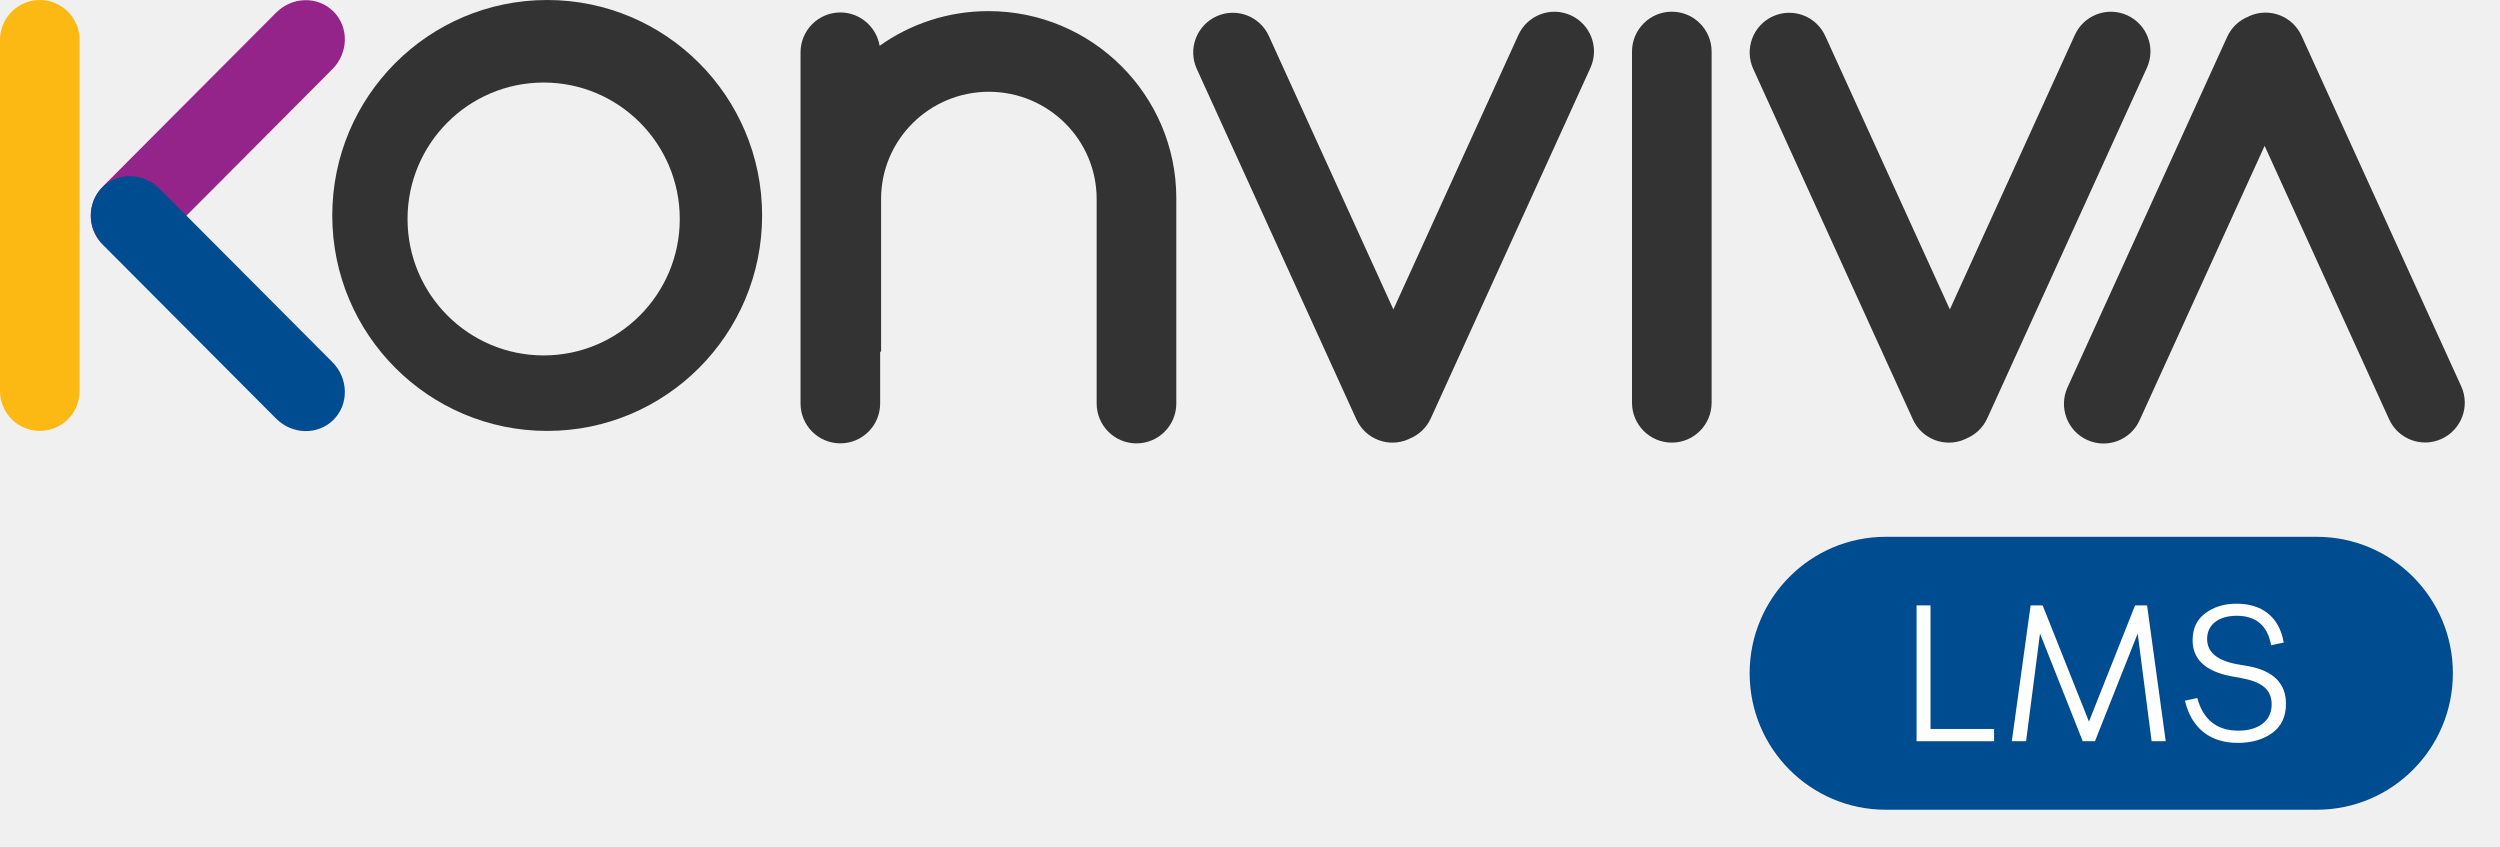
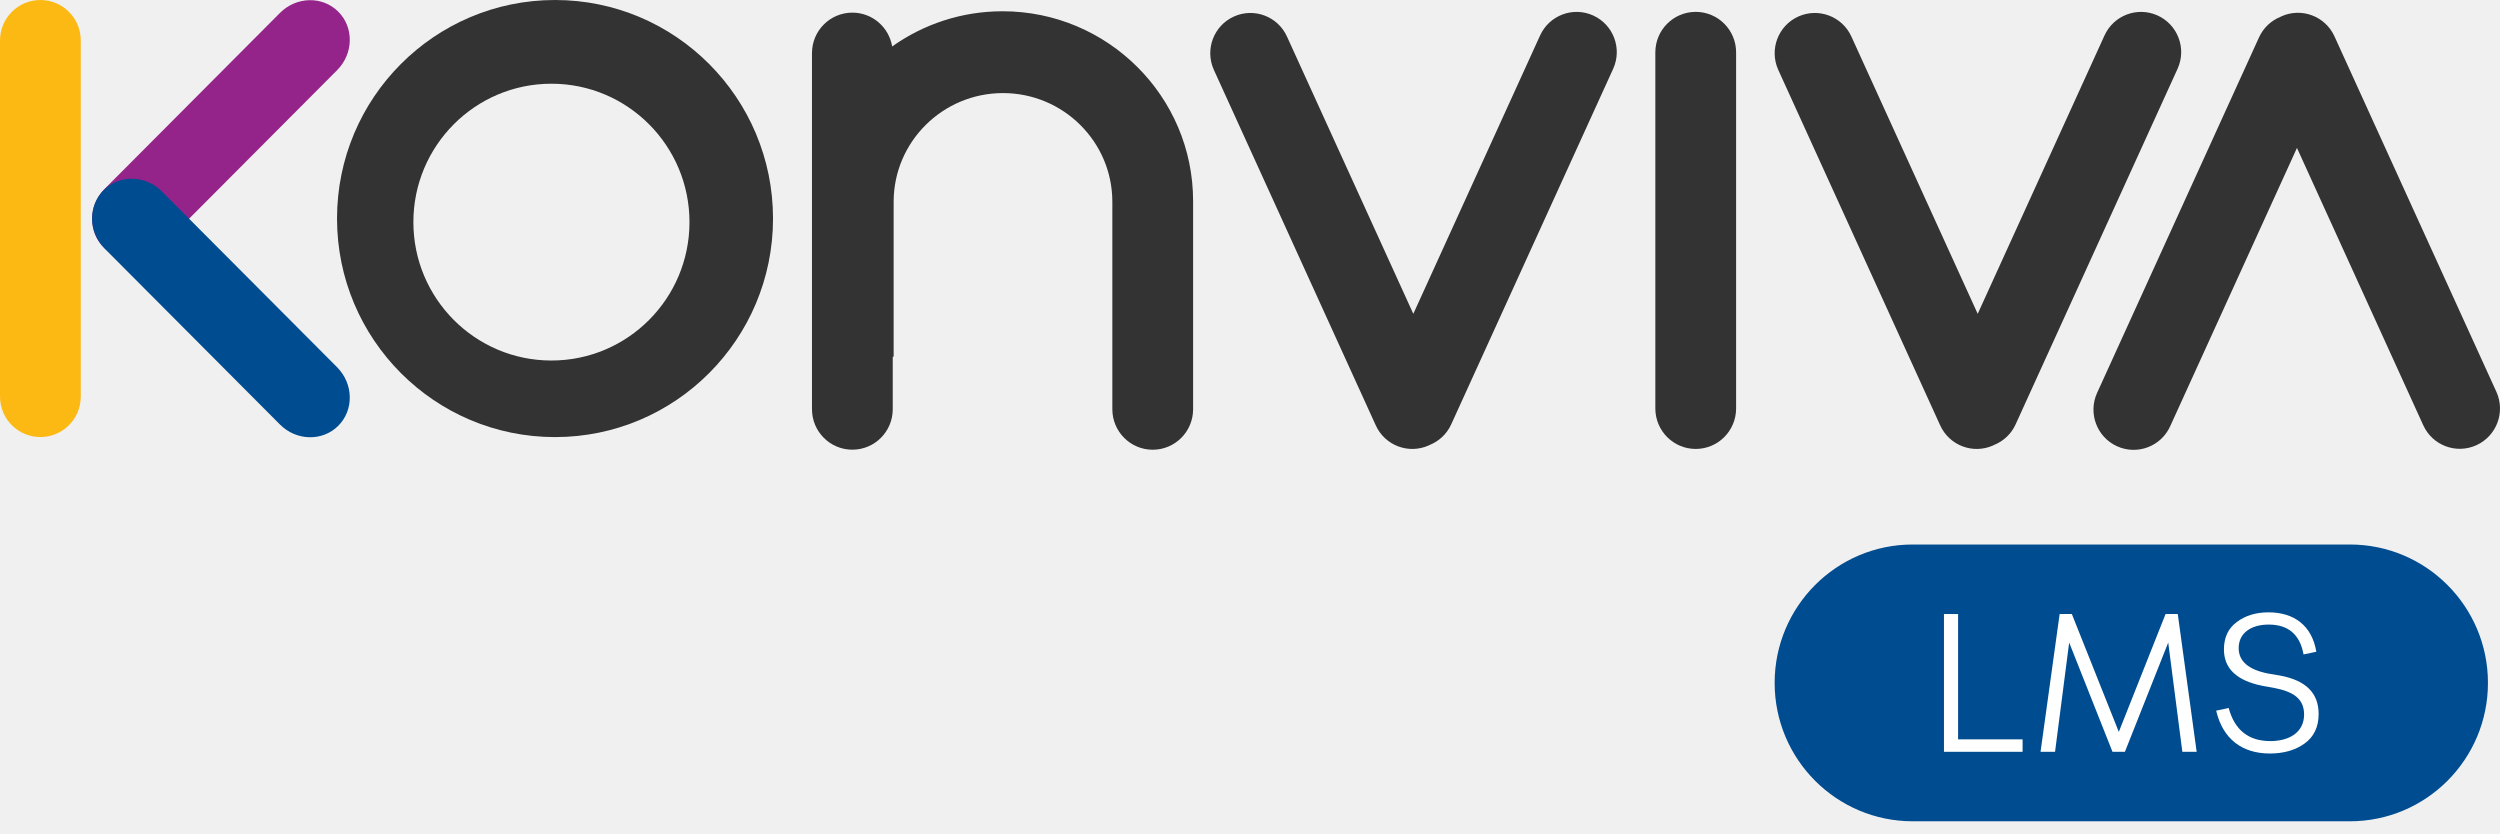
- <svg xmlns="http://www.w3.org/2000/svg" width="65" height="22" viewBox="0 0 65 22" fill="none">
-   <path d="M43.467 0.304C42.895 0.304 42.432 0.769 42.432 1.342V10.47C42.432 11.043 42.895 11.508 43.467 11.508C44.039 11.508 44.502 11.043 44.502 10.47V1.342C44.503 0.769 44.039 0.304 43.467 0.304Z" fill="#333333" />
-   <path d="M40.839 0.397C40.32 0.162 39.711 0.393 39.477 0.913L36.228 8.045L32.992 0.94C32.758 0.42 32.148 0.189 31.63 0.424C31.111 0.658 30.881 1.269 31.115 1.789L35.265 10.901C35.499 11.42 36.108 11.651 36.627 11.417C36.635 11.413 36.641 11.409 36.649 11.405C36.886 11.309 37.089 11.126 37.202 10.874L41.352 1.762C41.587 1.243 41.357 0.632 40.839 0.397Z" fill="#333333" />
-   <path d="M55.306 0.397C54.788 0.162 54.178 0.393 53.944 0.913L50.696 8.045L47.459 0.94C47.225 0.42 46.616 0.189 46.097 0.424C45.579 0.658 45.349 1.269 45.583 1.789L49.733 10.901C49.966 11.42 50.576 11.651 51.094 11.417C51.102 11.413 51.109 11.409 51.116 11.405C51.354 11.309 51.556 11.126 51.67 10.874L55.82 1.762C56.055 1.243 55.825 0.632 55.306 0.397Z" fill="#333333" />
-   <path d="M63.993 10.047L59.842 0.935C59.608 0.416 58.999 0.185 58.48 0.419C58.472 0.423 58.466 0.427 58.458 0.431C58.221 0.527 58.018 0.71 57.905 0.962L53.754 10.075C53.52 10.594 53.751 11.206 54.269 11.44C54.787 11.674 55.397 11.444 55.631 10.924L58.88 3.792L62.115 10.897C62.349 11.417 62.959 11.648 63.477 11.413C63.996 11.178 64.227 10.567 63.993 10.047Z" fill="#333333" />
-   <path d="M0 10.166C0 10.739 0.463 11.203 1.035 11.203C1.607 11.203 2.07 10.739 2.07 10.166V1.038C2.07 0.465 1.607 0 1.035 0C0.463 0 0 0.465 0 1.038V10.166Z" fill="#FDB913" />
-   <path d="M8.641 1.8C9.062 1.377 9.076 0.705 8.672 0.3C8.268 -0.106 7.598 -0.092 7.177 0.331L2.686 4.837C2.264 5.26 2.25 5.932 2.655 6.337C3.059 6.743 3.729 6.729 4.15 6.306L8.641 1.8Z" fill="#94248A" />
-   <path d="M2.686 6.376C2.265 5.953 2.251 5.282 2.655 4.876C3.059 4.47 3.729 4.484 4.15 4.907L8.641 9.414C9.062 9.837 9.076 10.508 8.672 10.913C8.268 11.319 7.598 11.305 7.177 10.882L2.686 6.376Z" fill="#004C91" />
-   <path d="M14.227 0C11.142 0 8.639 2.508 8.639 5.602C8.639 8.696 11.142 11.204 14.227 11.204C17.313 11.204 19.815 8.696 19.815 5.602C19.815 2.508 17.313 0 14.227 0ZM14.135 9.241C12.181 9.241 10.596 7.653 10.596 5.694C10.596 3.735 12.181 2.146 14.135 2.146C16.089 2.146 17.674 3.735 17.674 5.694C17.674 7.653 16.089 9.241 14.135 9.241Z" fill="#333333" />
-   <path d="M25.699 0.289C24.645 0.289 23.669 0.623 22.87 1.191C22.788 0.7 22.363 0.324 21.849 0.324C21.277 0.324 20.814 0.789 20.814 1.362V5.155V9.491V10.49C20.814 11.063 21.277 11.527 21.849 11.527C22.421 11.527 22.884 11.063 22.884 10.49V9.145L22.908 9.142V5.173C22.908 3.634 24.165 2.386 25.71 2.386C27.256 2.386 28.513 3.634 28.513 5.173V5.408V9.102V10.49C28.513 11.064 28.977 11.528 29.548 11.528C30.12 11.528 30.584 11.064 30.584 10.49V9.421V5.408V5.155C30.584 2.467 28.392 0.289 25.699 0.289Z" fill="#333333" />
-   <path d="M60.236 21.053C62.191 21.053 63.775 19.464 63.775 17.505C63.775 15.546 62.191 13.957 60.236 13.957H49.029C47.075 13.957 45.491 15.546 45.491 17.505C45.491 19.464 47.075 21.053 49.029 21.053H60.236Z" fill="#004C91" />
-   <path d="M50.193 18.953H51.846V19.272H49.831V15.74H50.193V18.953Z" fill="white" />
-   <path d="M55.824 15.74L56.309 19.272H55.942L55.58 16.471L54.469 19.272H54.151L53.04 16.471L52.678 19.272H52.307L52.796 15.74H53.109L54.313 18.761L55.512 15.74H55.824Z" fill="white" />
-   <path d="M57.13 18.148C57.281 18.712 57.639 18.997 58.197 18.997C58.691 18.997 59.063 18.767 59.063 18.315C59.063 17.903 58.774 17.726 58.29 17.633L57.991 17.579C57.335 17.447 57.008 17.138 57.008 16.647C57.008 16.343 57.116 16.108 57.336 15.946C57.556 15.78 57.825 15.696 58.153 15.696C58.804 15.696 59.264 16.035 59.376 16.707L59.049 16.775C58.956 16.265 58.657 16.01 58.154 16.01C57.718 16.01 57.385 16.216 57.385 16.613C57.385 16.952 57.64 17.168 58.144 17.266L58.457 17.32C59.108 17.442 59.435 17.766 59.435 18.3C59.435 18.638 59.313 18.889 59.073 19.061C58.834 19.232 58.535 19.315 58.183 19.315C57.479 19.315 56.98 18.948 56.809 18.217L57.13 18.148Z" fill="white" />
+ <svg xmlns="http://www.w3.org/2000/svg" width="111" height="37" viewBox="0 0 111 37" fill="none">
+   <path d="M75.29 0.527C74.299 0.527 73.497 1.332 73.497 2.325V18.135C73.497 19.128 74.299 19.933 75.29 19.933C76.28 19.933 77.083 19.128 77.083 18.135V2.325C77.084 1.332 76.28 0.527 75.29 0.527Z" fill="#333333" />
+   <path d="M70.736 0.687C69.839 0.281 68.782 0.681 68.377 1.581L62.751 13.934L57.144 1.628C56.739 0.728 55.683 0.328 54.785 0.734C53.888 1.14 53.489 2.199 53.894 3.099L61.082 18.881C61.487 19.781 62.543 20.181 63.441 19.775C63.454 19.769 63.465 19.761 63.479 19.755C63.89 19.589 64.241 19.271 64.437 18.834L71.626 3.052C72.033 2.153 71.634 1.094 70.736 0.687Z" fill="#333333" />
+   <path d="M95.796 0.687C94.898 0.281 93.842 0.681 93.437 1.581L87.81 13.934L82.204 1.628C81.799 0.728 80.743 0.328 79.845 0.734C78.947 1.14 78.549 2.199 78.953 3.099L86.142 18.881C86.547 19.781 87.603 20.181 88.501 19.775C88.514 19.769 88.525 19.761 88.538 19.755C88.95 19.589 89.301 19.271 89.497 18.834L96.685 3.052C97.093 2.153 96.694 1.094 95.796 0.687Z" fill="#333333" />
+   <path d="M110.842 17.402L103.653 1.62C103.248 0.72 102.191 0.32 101.293 0.726C101.28 0.733 101.269 0.74 101.256 0.746C100.845 0.912 100.493 1.23 100.297 1.667L93.108 17.45C92.703 18.35 93.101 19.409 93.999 19.815C94.897 20.221 95.953 19.821 96.358 18.921L101.985 6.568L107.59 18.875C107.995 19.775 109.051 20.175 109.949 19.769C110.848 19.361 111.247 18.302 110.842 17.402Z" fill="#333333" />
+   <path d="M0 17.608C0 18.601 0.803 19.405 1.793 19.405C2.784 19.405 3.586 18.601 3.586 17.608V1.798C3.586 0.805 2.784 0 1.793 0C0.803 0 0 0.805 0 1.798V17.608Z" fill="#FDB913" />
+   <path d="M14.967 3.117C15.697 2.385 15.721 1.222 15.021 0.52C14.321 -0.183 13.161 -0.159 12.431 0.573L4.652 8.379C3.922 9.111 3.898 10.274 4.598 10.976C5.298 11.679 6.458 11.655 7.188 10.922L14.967 3.117Z" fill="#94248A" />
+   <path d="M4.652 11.043C3.923 10.311 3.899 9.148 4.599 8.446C5.299 7.743 6.459 7.768 7.188 8.5L14.967 16.305C15.696 17.038 15.721 18.201 15.021 18.903C14.32 19.605 13.16 19.581 12.431 18.849L4.652 11.043Z" fill="#004C91" />
+   <path d="M24.643 0C19.298 0 14.964 4.345 14.964 9.703C14.964 15.062 19.298 19.407 24.643 19.407C29.988 19.407 34.322 15.062 34.322 9.703C34.321 4.344 29.988 0 24.643 0ZM24.483 16.007C21.098 16.007 18.354 13.256 18.354 9.862C18.354 6.469 21.098 3.717 24.483 3.717C27.868 3.717 30.613 6.469 30.613 9.862C30.613 13.256 27.868 16.007 24.483 16.007Z" fill="#333333" />
+   <path d="M44.513 0.5C42.687 0.5 40.997 1.08 39.612 2.063C39.471 1.212 38.735 0.561 37.845 0.561C36.854 0.561 36.052 1.366 36.052 2.359V8.929V16.439V18.169C36.052 19.162 36.854 19.966 37.845 19.966C38.835 19.966 39.638 19.162 39.638 18.169V15.841L39.678 15.835V8.961C39.678 6.295 41.857 4.133 44.533 4.133C47.209 4.133 49.388 6.294 49.388 8.961V9.367V15.766V18.17C49.388 19.163 50.19 19.968 51.181 19.968C52.171 19.968 52.974 19.163 52.974 18.17V16.319V9.367V8.929C52.975 4.274 49.178 0.5 44.513 0.5Z" fill="#333333" />
+   <path d="M104.335 36.465C107.72 36.465 110.465 33.714 110.465 30.321C110.465 26.927 107.72 24.176 104.335 24.176H84.924C81.539 24.176 78.794 26.927 78.794 30.321C78.794 33.714 81.539 36.465 84.924 36.465H104.335Z" fill="#004C91" />
+   <path d="M86.939 32.827H89.803V33.38H86.312V27.263H86.939V32.827Z" fill="white" />
+   <path d="M96.693 27.263L97.532 33.38H96.896L96.269 28.529L94.346 33.38H93.794L91.871 28.529L91.244 33.38H90.6L91.448 27.263H91.99L94.075 32.496L96.151 27.263H96.693Z" fill="white" />
+   <path d="M98.954 31.435C99.216 32.412 99.836 32.904 100.802 32.904C101.658 32.904 102.302 32.506 102.302 31.723C102.302 31.009 101.802 30.703 100.963 30.542L100.446 30.449C99.31 30.219 98.743 29.685 98.743 28.835C98.743 28.308 98.93 27.901 99.311 27.62C99.693 27.332 100.159 27.188 100.726 27.188C101.853 27.188 102.65 27.773 102.845 28.938L102.278 29.056C102.117 28.173 101.6 27.731 100.727 27.731C99.974 27.731 99.397 28.088 99.397 28.776C99.397 29.362 99.837 29.736 100.71 29.906L101.253 29.999C102.38 30.212 102.947 30.772 102.947 31.698C102.947 32.283 102.735 32.717 102.321 33.014C101.906 33.312 101.389 33.456 100.779 33.456C99.559 33.456 98.694 32.819 98.398 31.553L98.954 31.435Z" fill="white" />
</svg>
